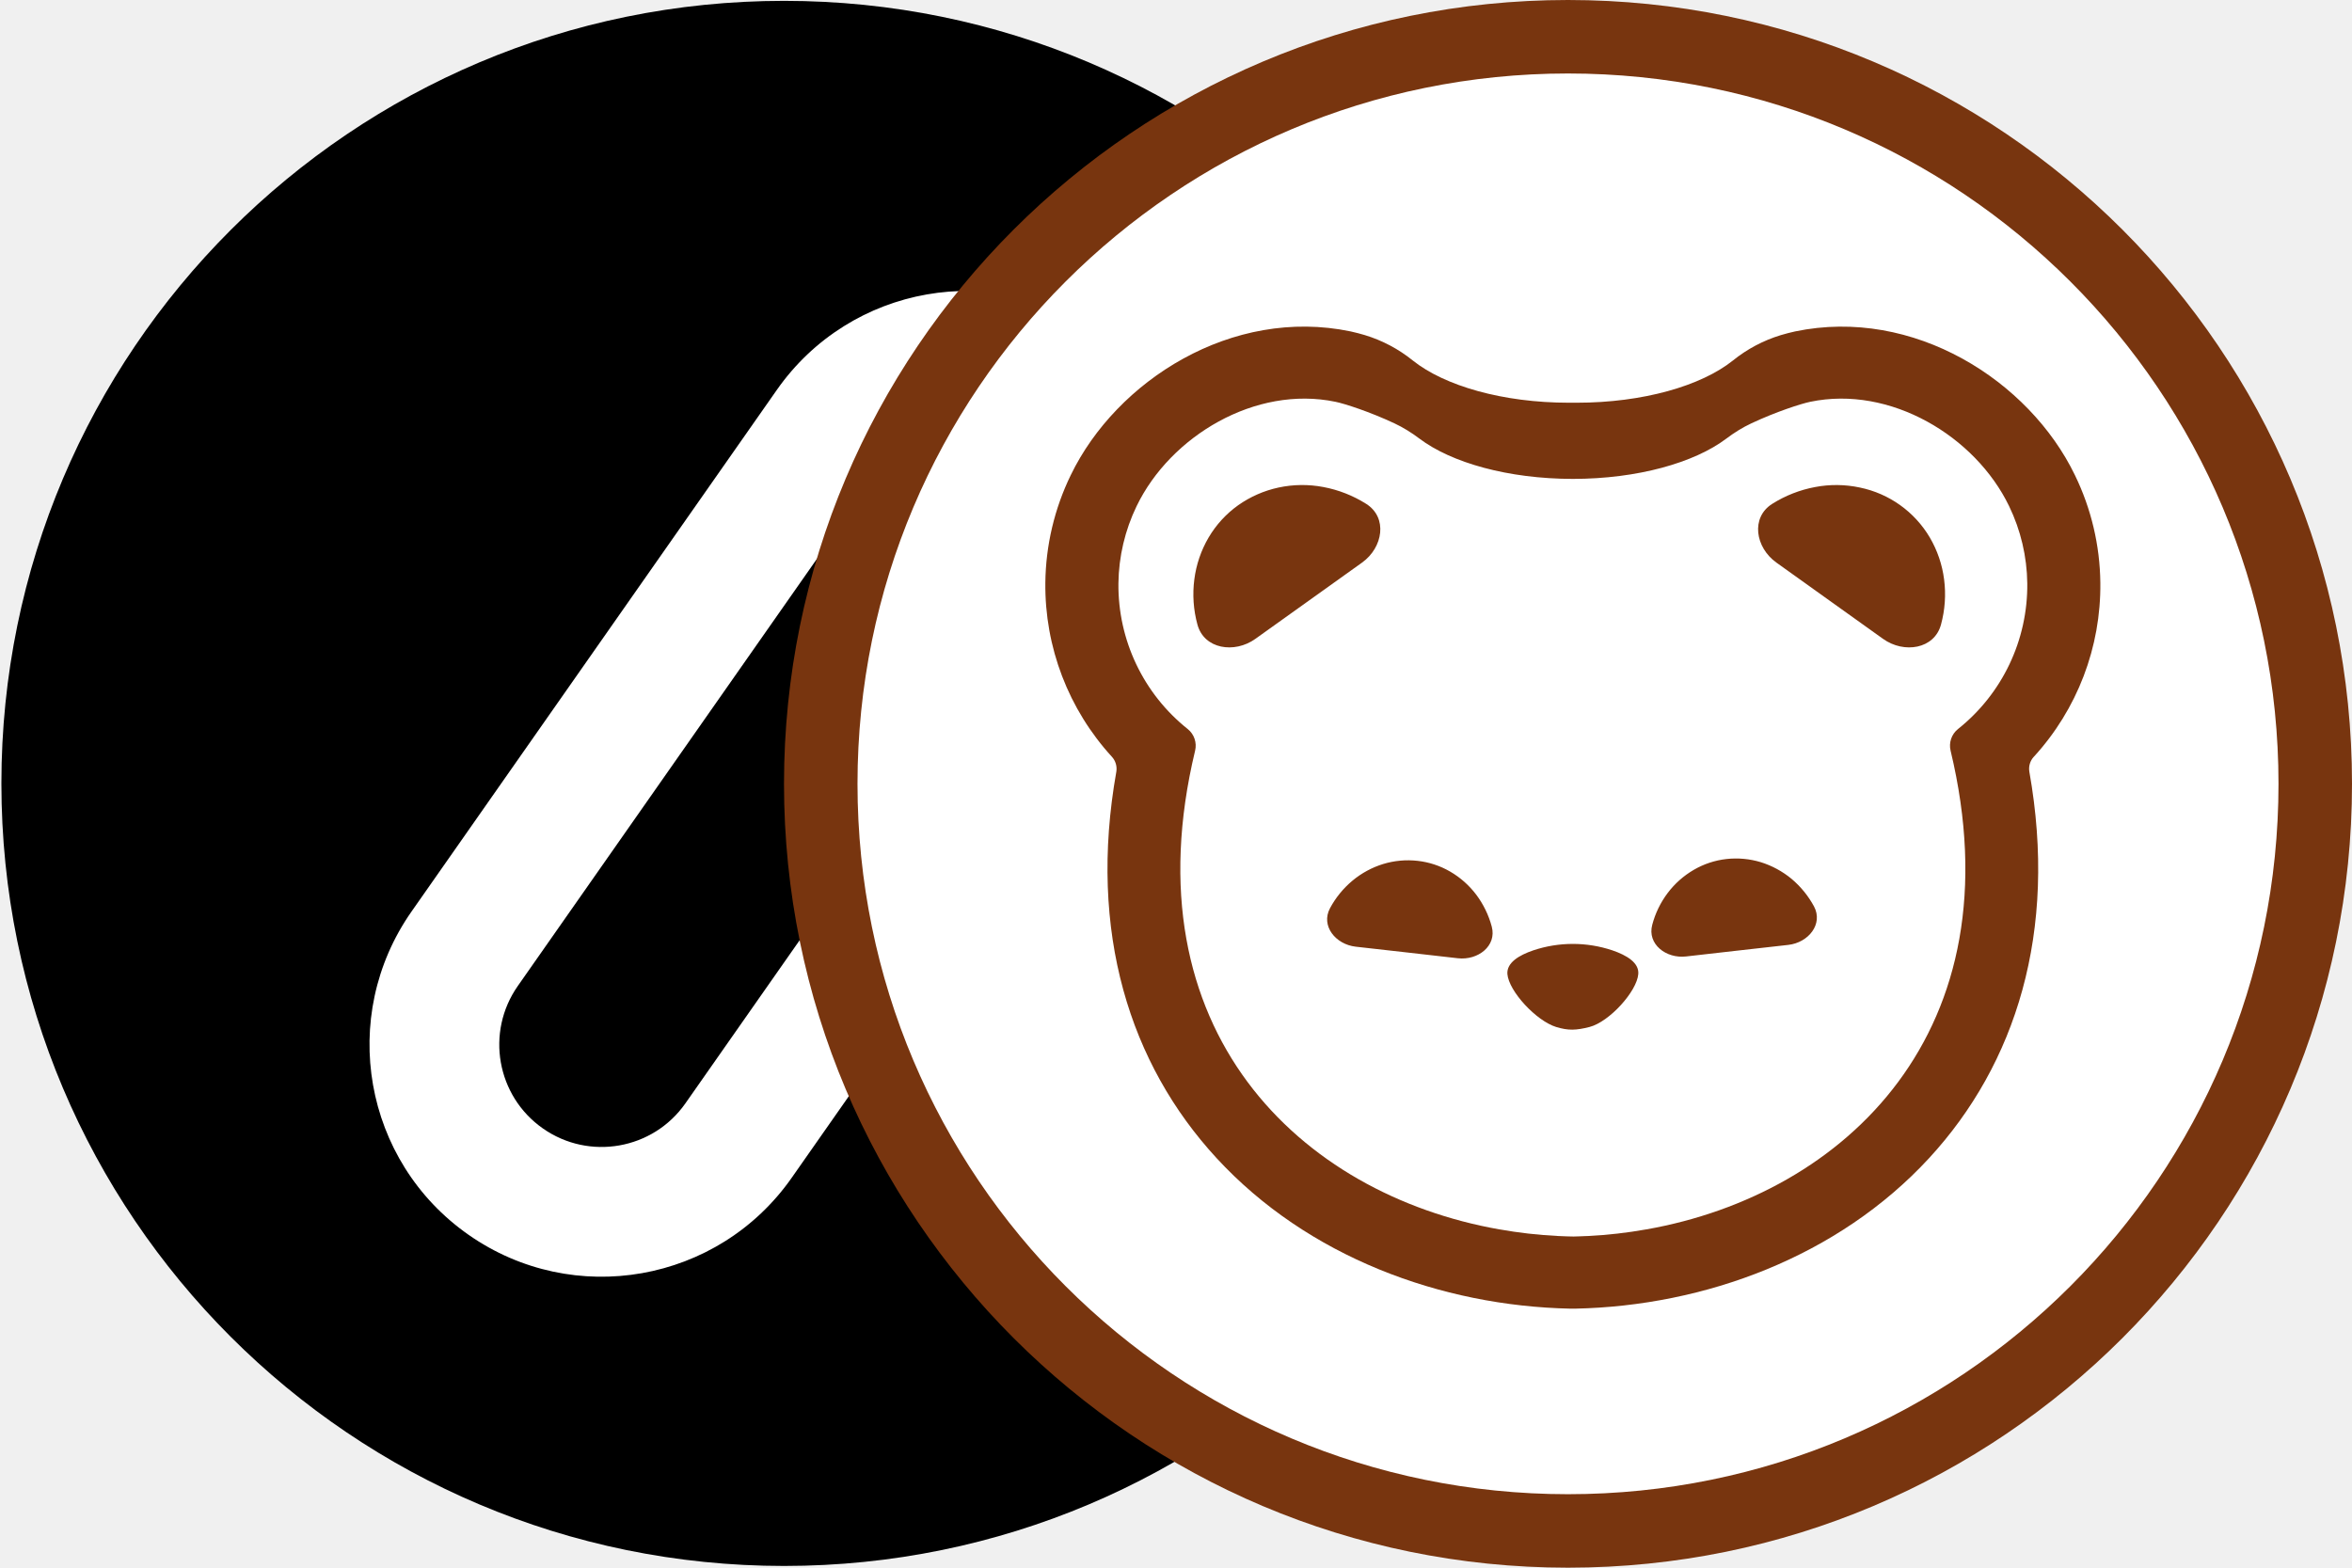
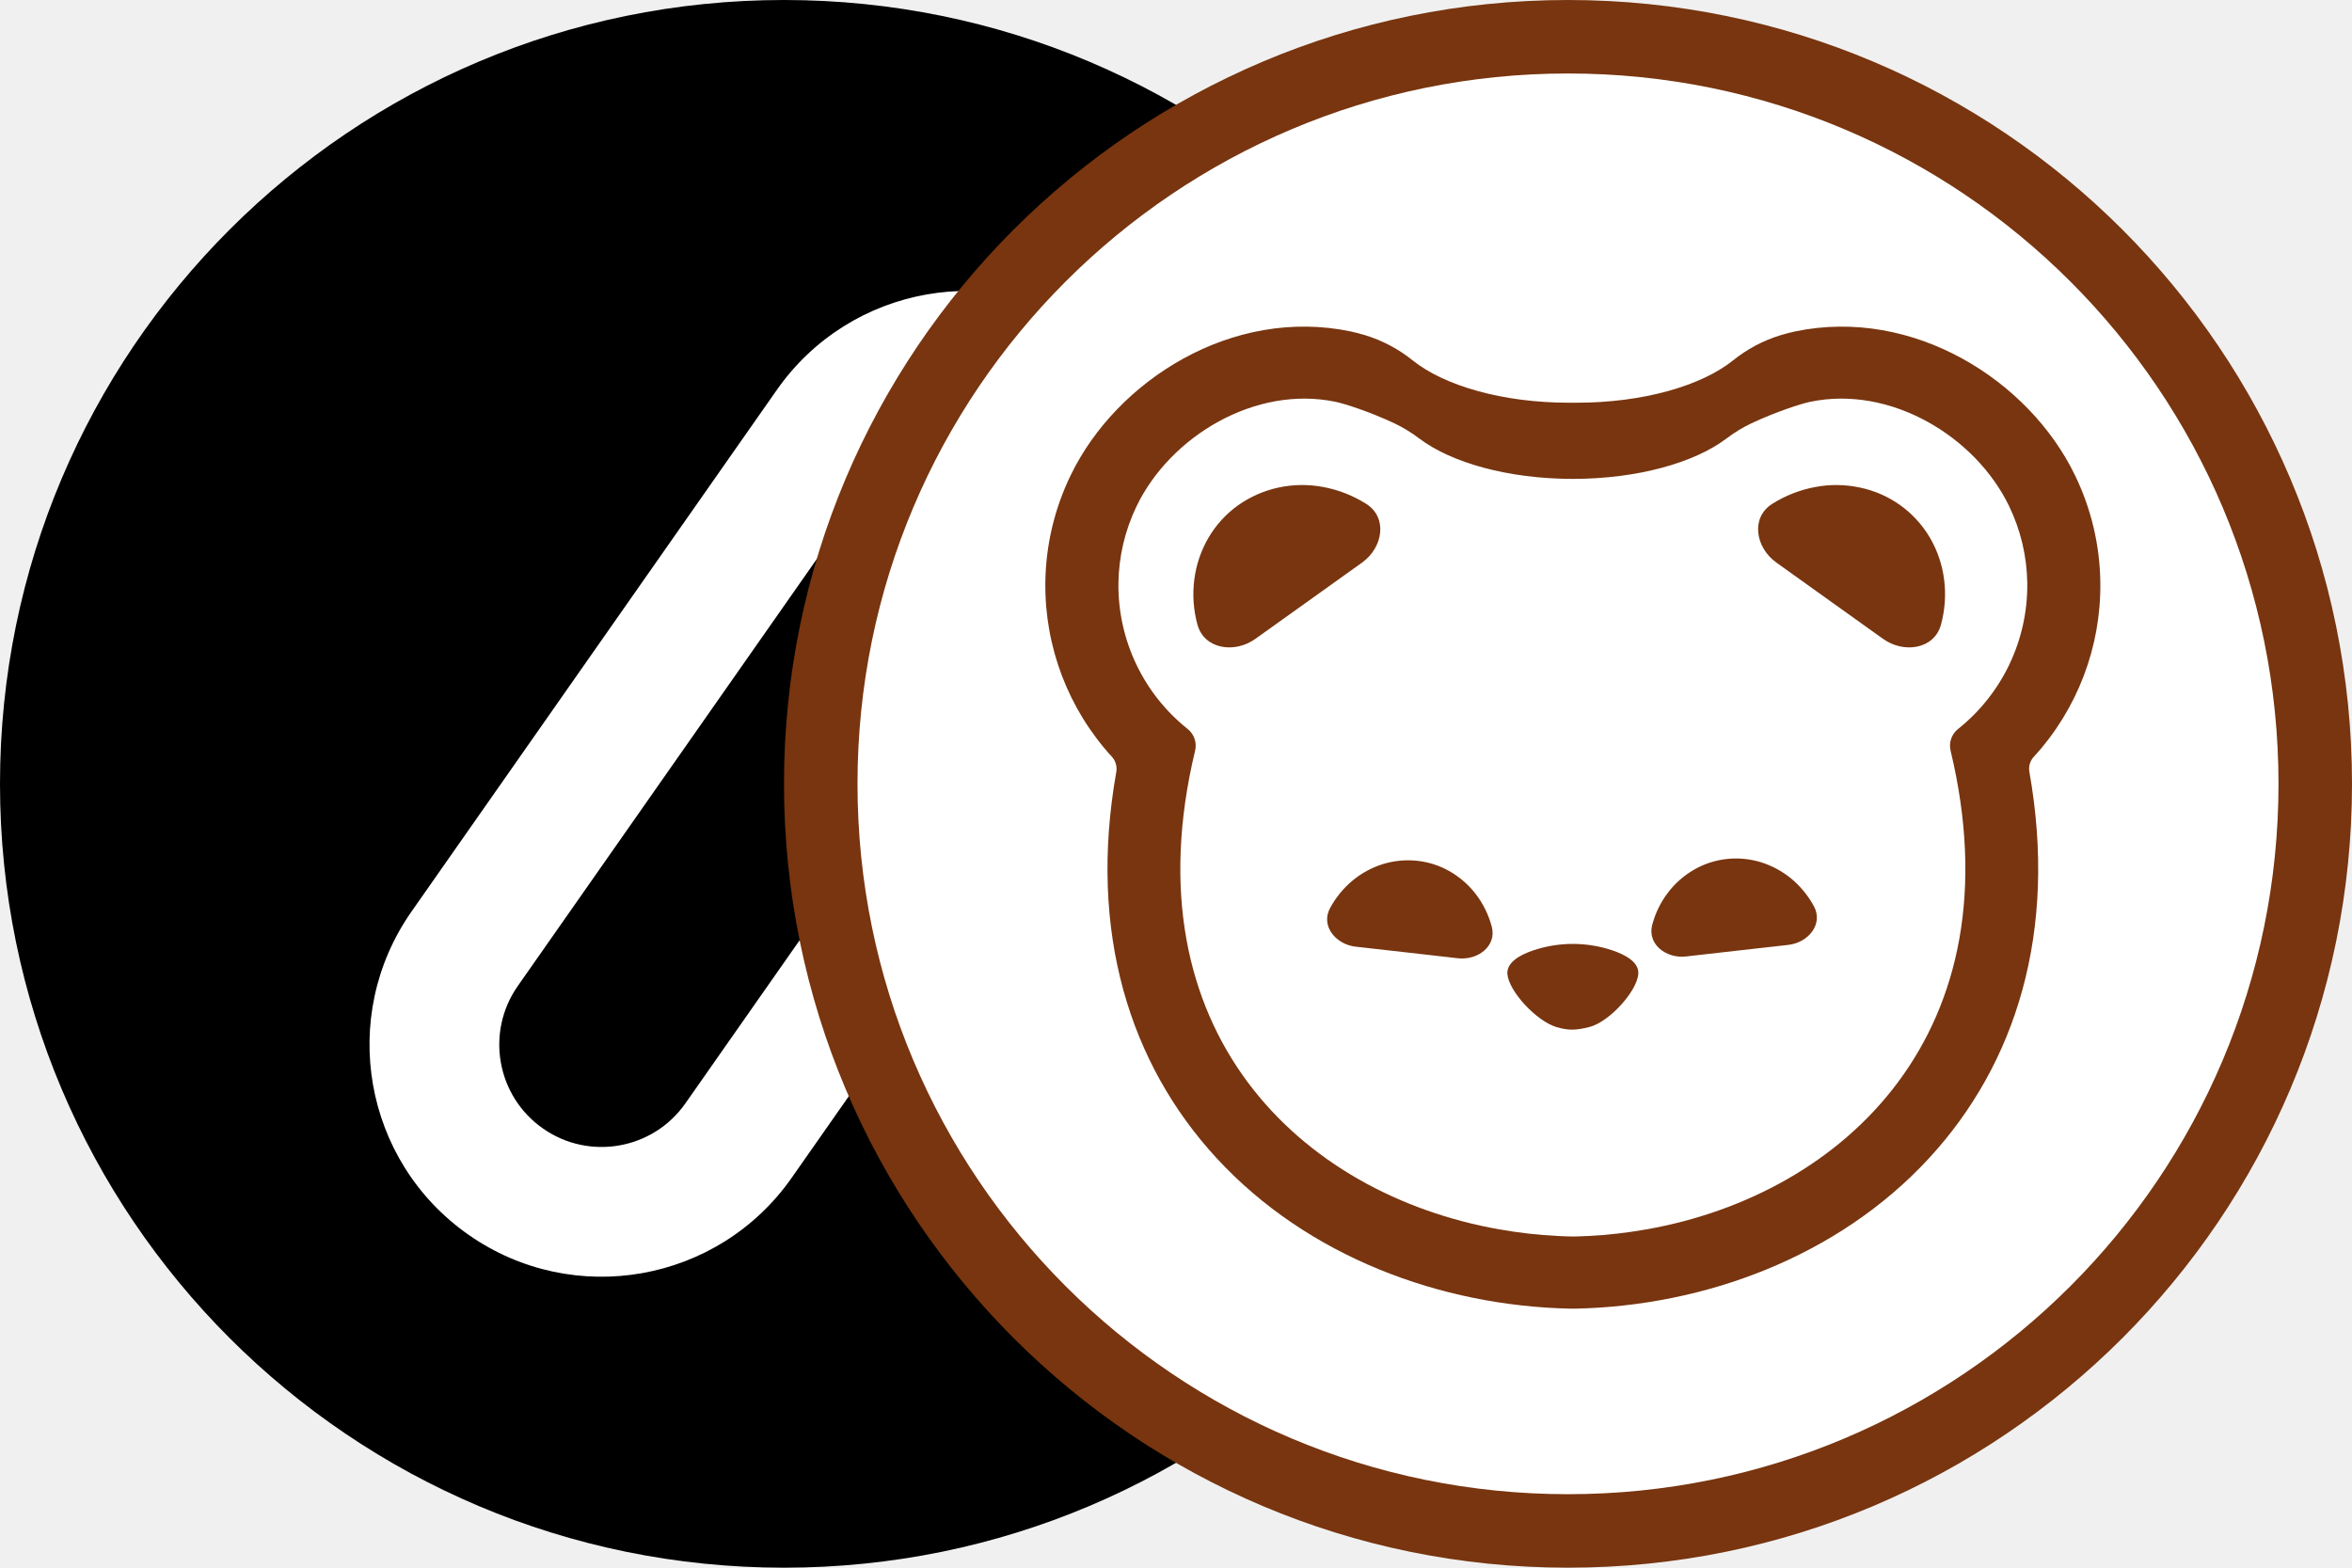
<svg xmlns="http://www.w3.org/2000/svg" viewBox="0 0 192 128">
-   <path d="M127.903 63.963C127.903 28.675 99.297.07 64.009.07S.114 28.675.114 63.963s28.607 63.895 63.895 63.895 63.894-28.607 63.894-63.895" />
-   <path fill="#fff" fill-rule="evenodd" d="m42.268 80.506 29.826-42.597a8.353 8.353 0 1 1 13.684 9.582L55.952 90.087a8.352 8.352 0 0 1-13.684-9.581M89.803 27.18c8.57 6.001 10.654 17.815 4.652 26.385L64.63 96.163c-6.002 8.571-17.815 10.654-26.386 4.653S27.59 83.001 33.591 74.43l29.826-42.597c6.002-8.57 17.815-10.654 26.386-4.652" clip-rule="evenodd" />
+   <circle cx="64" cy="64" r="64" />
+   <path fill="#fff" fill-rule="evenodd" d="m42.268 80.506 29.826-42.597a8.353 8.353 0 1 1 13.684 9.582L55.952 90.087a8.352 8.352 0 0 1-13.684-9.581M89.803 27.18c8.57 6.001 10.654 17.815 4.652 26.385L64.63 96.163c-6.002 8.571-17.815 10.654-26.386 4.653S27.59 83.001 33.591 74.43l29.826-42.597c6.002-8.57 17.815-10.654 26.386-4.652" />
  <circle cx="64" cy="64" r="64" fill="#78350F" transform="translate(64)" />
  <circle cx="64" cy="64" r="58" fill="#fff" transform="translate(64)" />
  <path fill="#78350F" d="M111.52 41.136a10 10 0 0 0-3.486-1.37 9.2 9.2 0 0 0-3.668.042 9 9 0 0 0-3.288 1.442 8.6 8.6 0 0 0-2.414 2.634 9 9 0 0 0-1.168 3.424 9.4 9.4 0 0 0 .252 3.682c.538 2.012 3.024 2.396 4.732 1.172l4.352-3.112 4.364-3.12c1.706-1.226 2.104-3.674.324-4.794m46.014 2.748a8.66 8.66 0 0 0-5.702-4.076 9.2 9.2 0 0 0-3.668-.04 10 10 0 0 0-3.488 1.368c-1.78 1.12-1.38 3.568.326 4.792l4.364 3.122 4.352 3.112c1.708 1.224 4.194.84 4.732-1.172a9.4 9.4 0 0 0 .252-3.682 9 9 0 0 0-1.168-3.424M131.63 77.598a10.16 10.16 0 0 0-6.47 0c-1.16.394-2.172 1.006-2.108 1.928.116 1.412 2.36 3.828 3.982 4.326.992.3 1.614.28 2.72 0 1.622-.416 3.878-2.914 3.984-4.326.074-.922-.95-1.532-2.108-1.928m-11.118-4.544a7.2 7.2 0 0 0-2.128-1.888 6.8 6.8 0 0 0-2.666-.88 7 7 0 0 0-2.804.258c-.906.28-1.76.736-2.508 1.36a7.6 7.6 0 0 0-1.834 2.25c-.77 1.44.454 2.956 2.098 3.142l4.152.468 4.184.476c1.644.188 3.192-1.006 2.77-2.582a7.6 7.6 0 0 0-1.264-2.604m25.736-1.298a7.4 7.4 0 0 0-2.51-1.36 7 7 0 0 0-2.802-.258 6.8 6.8 0 0 0-2.666.882 7.2 7.2 0 0 0-2.13 1.888 7.5 7.5 0 0 0-1.264 2.604c-.42 1.576 1.128 2.77 2.76 2.582l4.186-.476 4.16-.468c1.646-.186 2.868-1.7 2.1-3.142a7.8 7.8 0 0 0-1.834-2.252" />
  <path fill="#78350F" d="M166.018 61.8a20.7 20.7 0 0 0 5.438-14.22 20.6 20.6 0 0 0-2.076-8.788c-3.732-7.718-13.174-13.744-22.838-11.732q-.59.13-1.168.302a11.6 11.6 0 0 0-3.92 2.08c-2.582 2.06-7.326 3.44-12.752 3.44h-.616c-5.424 0-10.168-1.384-12.75-3.444a11.6 11.6 0 0 0-3.922-2.078 16 16 0 0 0-1.168-.302c-9.662-2.012-19.104 4.014-22.836 11.732a20.6 20.6 0 0 0-2.076 8.786 20.72 20.72 0 0 0 5.44 14.222 1.46 1.46 0 0 1 .356 1.204c-2.328 13.1 1.108 23.88 8.18 31.554 7.428 8.06 18.324 12.076 28.894 12.294h.382c10.568-.218 21.466-4.232 28.894-12.292 7.072-7.676 10.508-18.454 8.18-31.556a1.45 1.45 0 0 1 .356-1.204zm-6.186-2.272a1.74 1.74 0 0 0-.6 1.764c5.49 22.872-8.62 36.224-24.83 39.086h-.01a38 38 0 0 1-4.732.54c-.094 0-.2.01-.294.01-.296.02-.6.02-.896.032h-.074l-.02-.002h-.054c-.296-.01-.6-.01-.896-.03-.094 0-.2-.012-.296-.012a38 38 0 0 1-4.73-.54h-.012c-16.208-2.86-30.32-16.212-24.828-39.086a1.74 1.74 0 0 0-.6-1.762 15 15 0 0 1-5.66-11.9 14.9 14.9 0 0 1 1.486-6.306c2.76-5.716 9.706-9.876 16.23-8.516.764.156 2.812.82 4.808 1.756.724.34 1.404.764 2.04 1.244 2.616 1.976 7.25 3.29 12.532 3.296 5.284-.004 9.92-1.32 12.534-3.294.636-.48 1.314-.904 2.04-1.244 1.994-.936 4.042-1.6 4.808-1.758 6.522-1.36 13.468 2.8 16.23 8.518a14.9 14.9 0 0 1 1.484 6.306 15 15 0 0 1-5.66 11.898" />
</svg>
